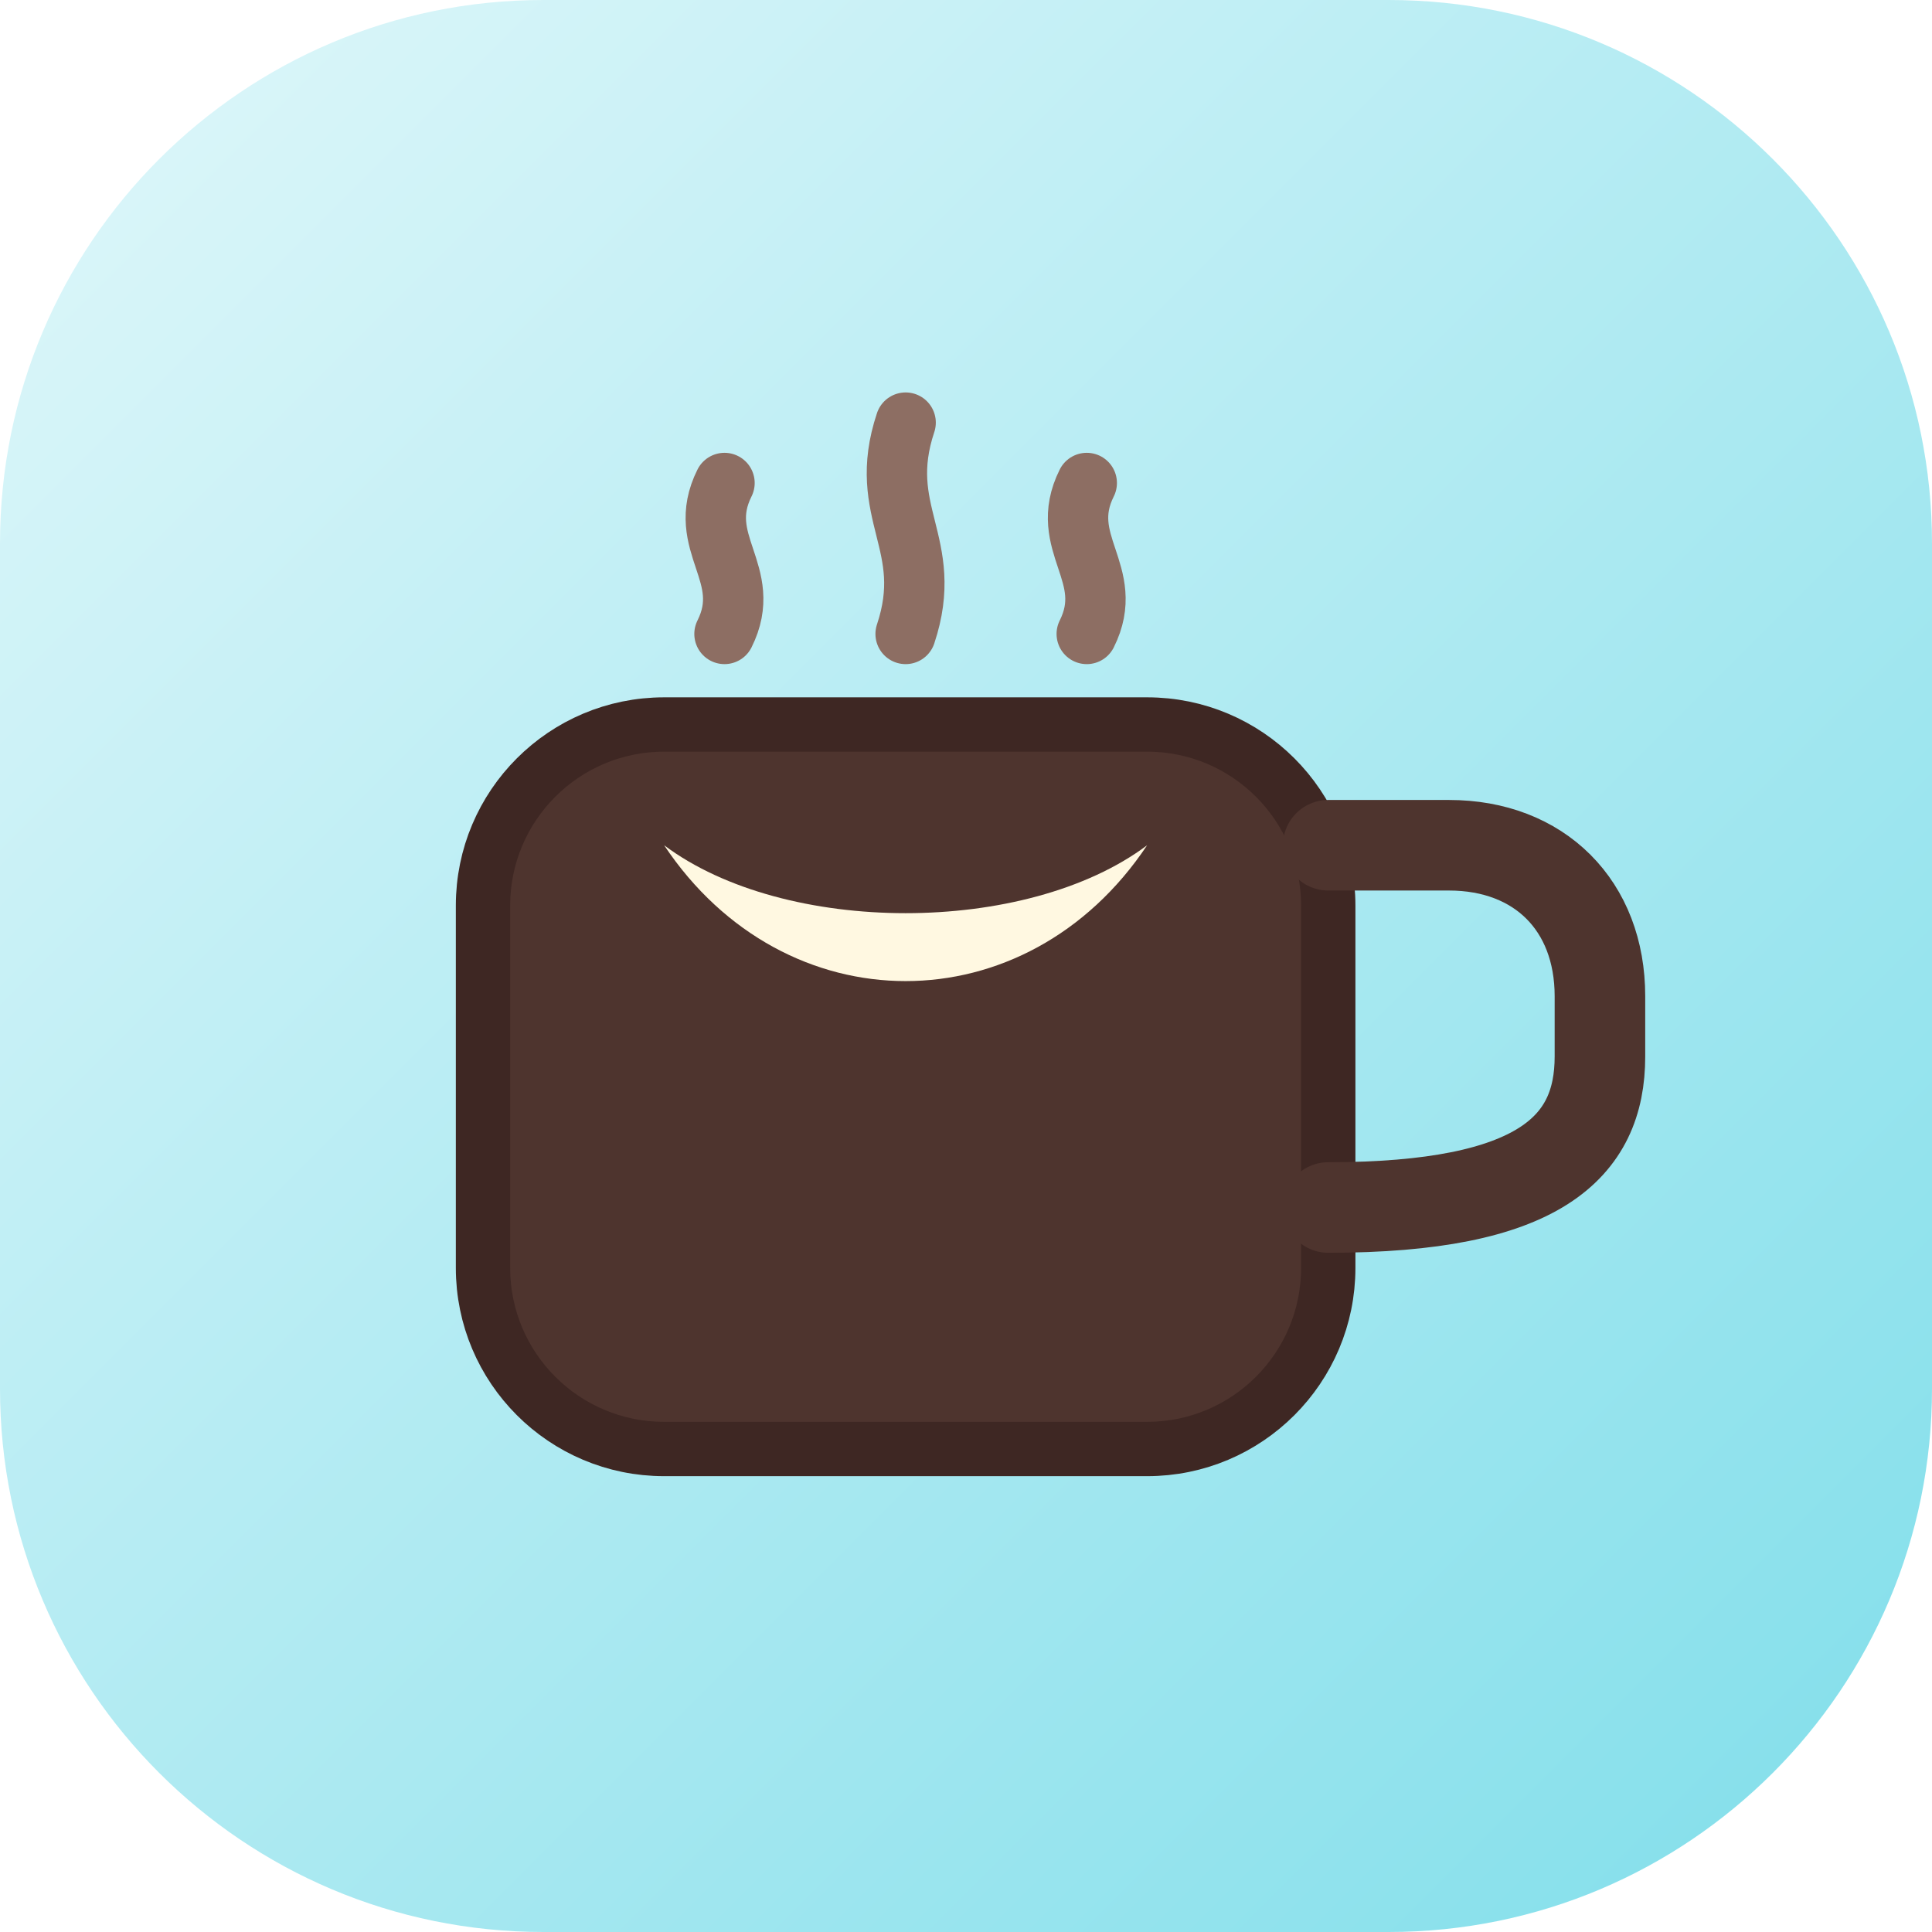
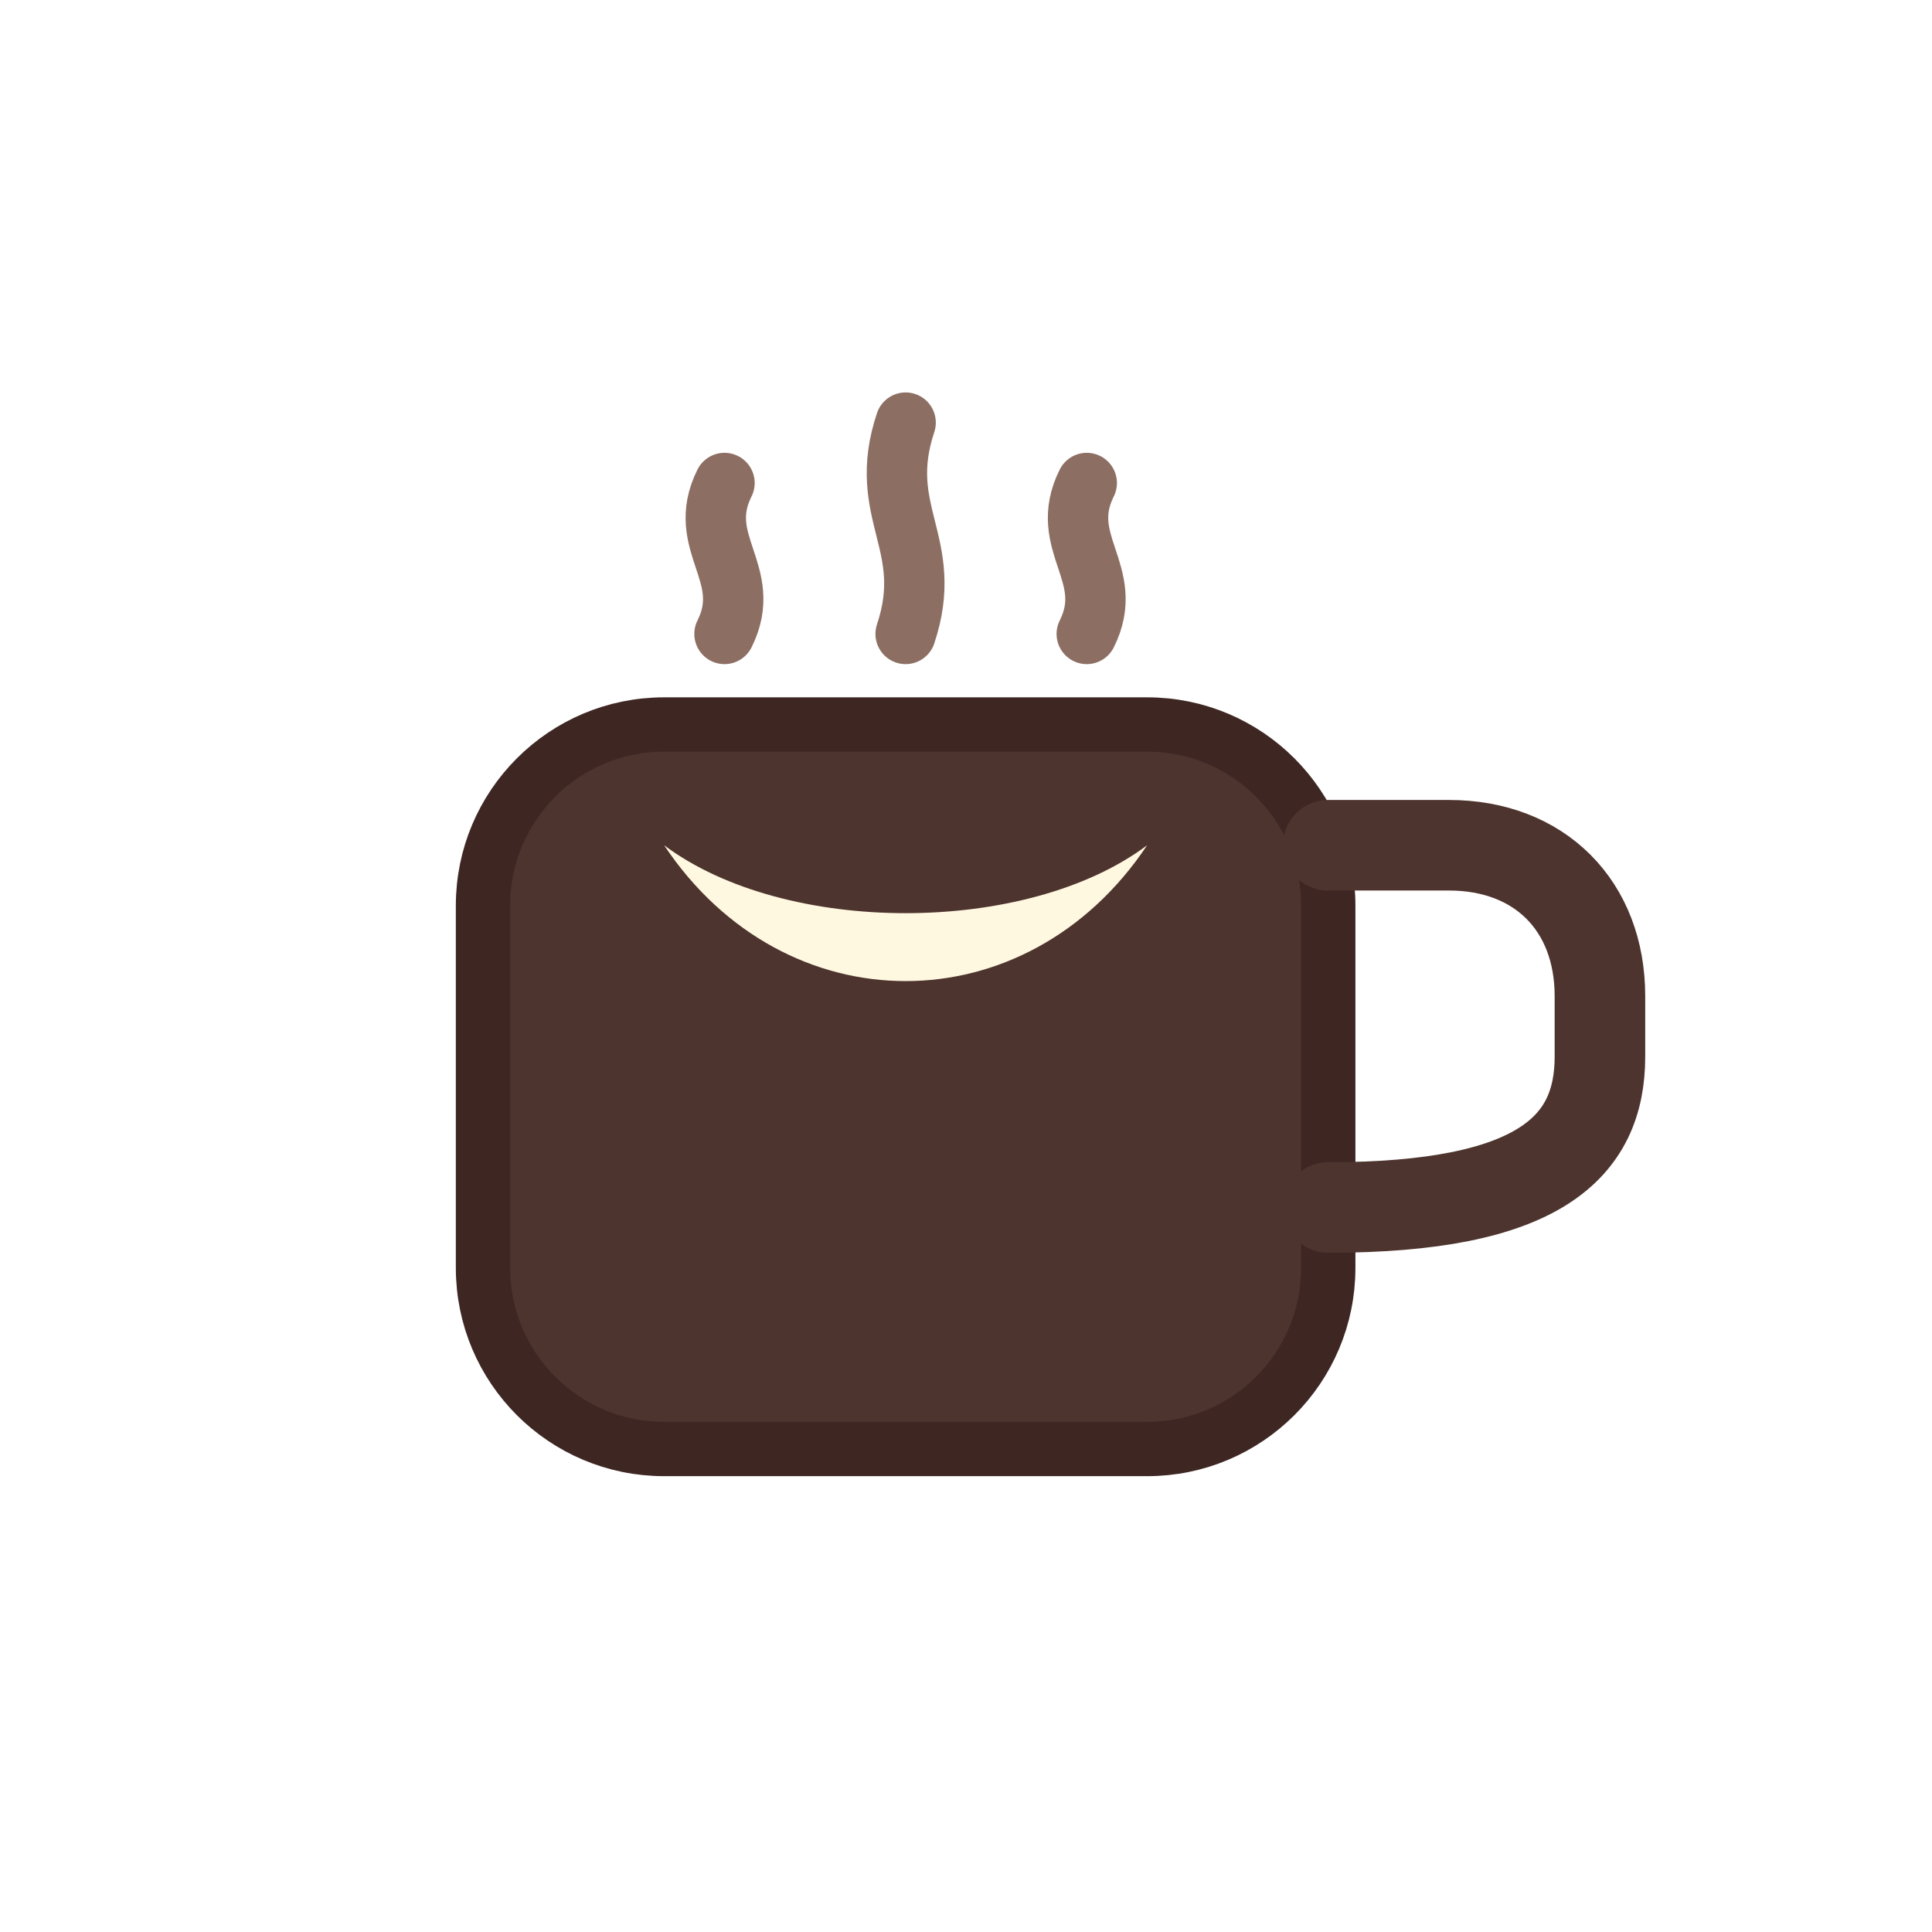
<svg xmlns="http://www.w3.org/2000/svg" viewBox="0 0 64 64" fill="none">
-   <rect width="64" height="64" rx="18" fill="url(#bg_coffee)" />
  <rect x="16" y="24" width="28" height="24" rx="6" fill="#4E342E" stroke="#3E2723" stroke-width="1.8" />
  <path d="M44 28H48C51 28 53 30 53 33V35C53 38 51 40 44 40" stroke="#4E342E" stroke-width="3" stroke-linecap="round" />
  <path d="M22 28C26 34 34 34 38 28C34 31 26 31 22 28Z" fill="#FFF8E1" />
  <path d="M24 16C23 18 25 19 24 21M30 14C29 17 31 18 30 21M36 16C35 18 37 19 36 21" stroke="#8D6E63" stroke-width="2" stroke-linecap="round" />
-   <defs>
-     <linearGradient id="bg_coffee" x1="0" y1="0" x2="64" y2="64" gradientUnits="userSpaceOnUse">
-       <stop stop-color="#E0F7FA" />
-       <stop offset="1" stop-color="#80DEEA" />
-     </linearGradient>
-   </defs>
</svg>
